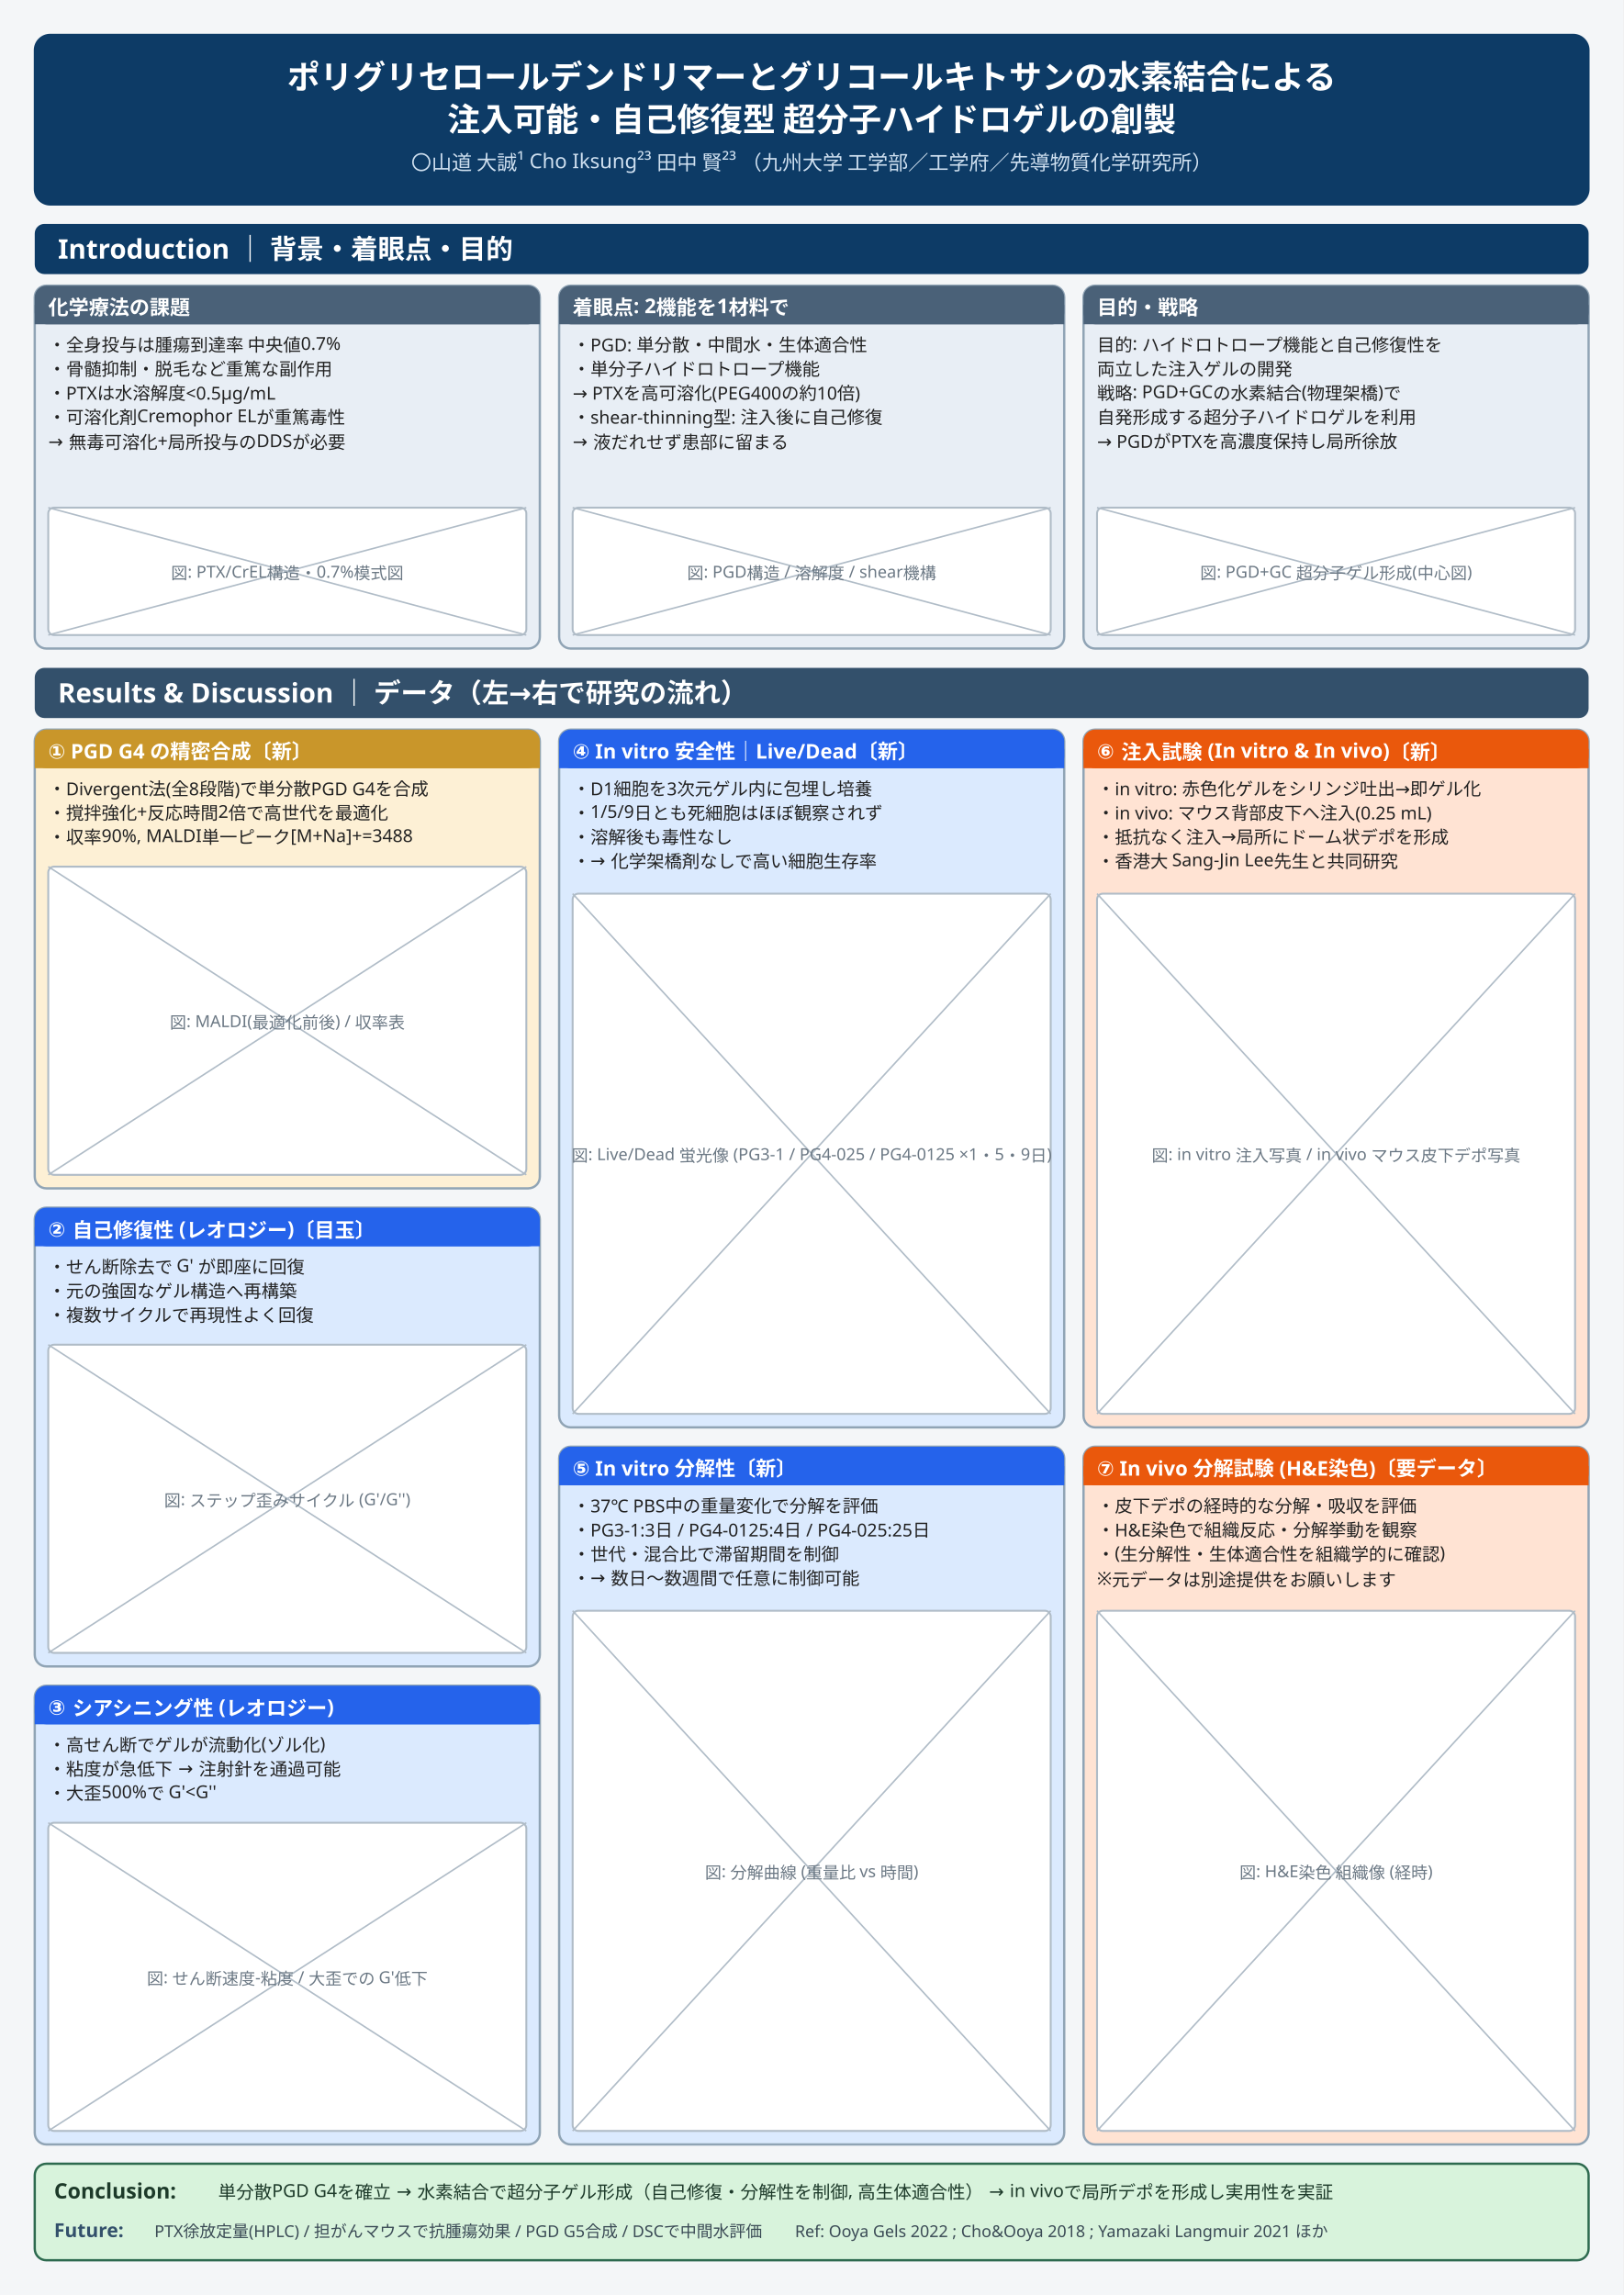
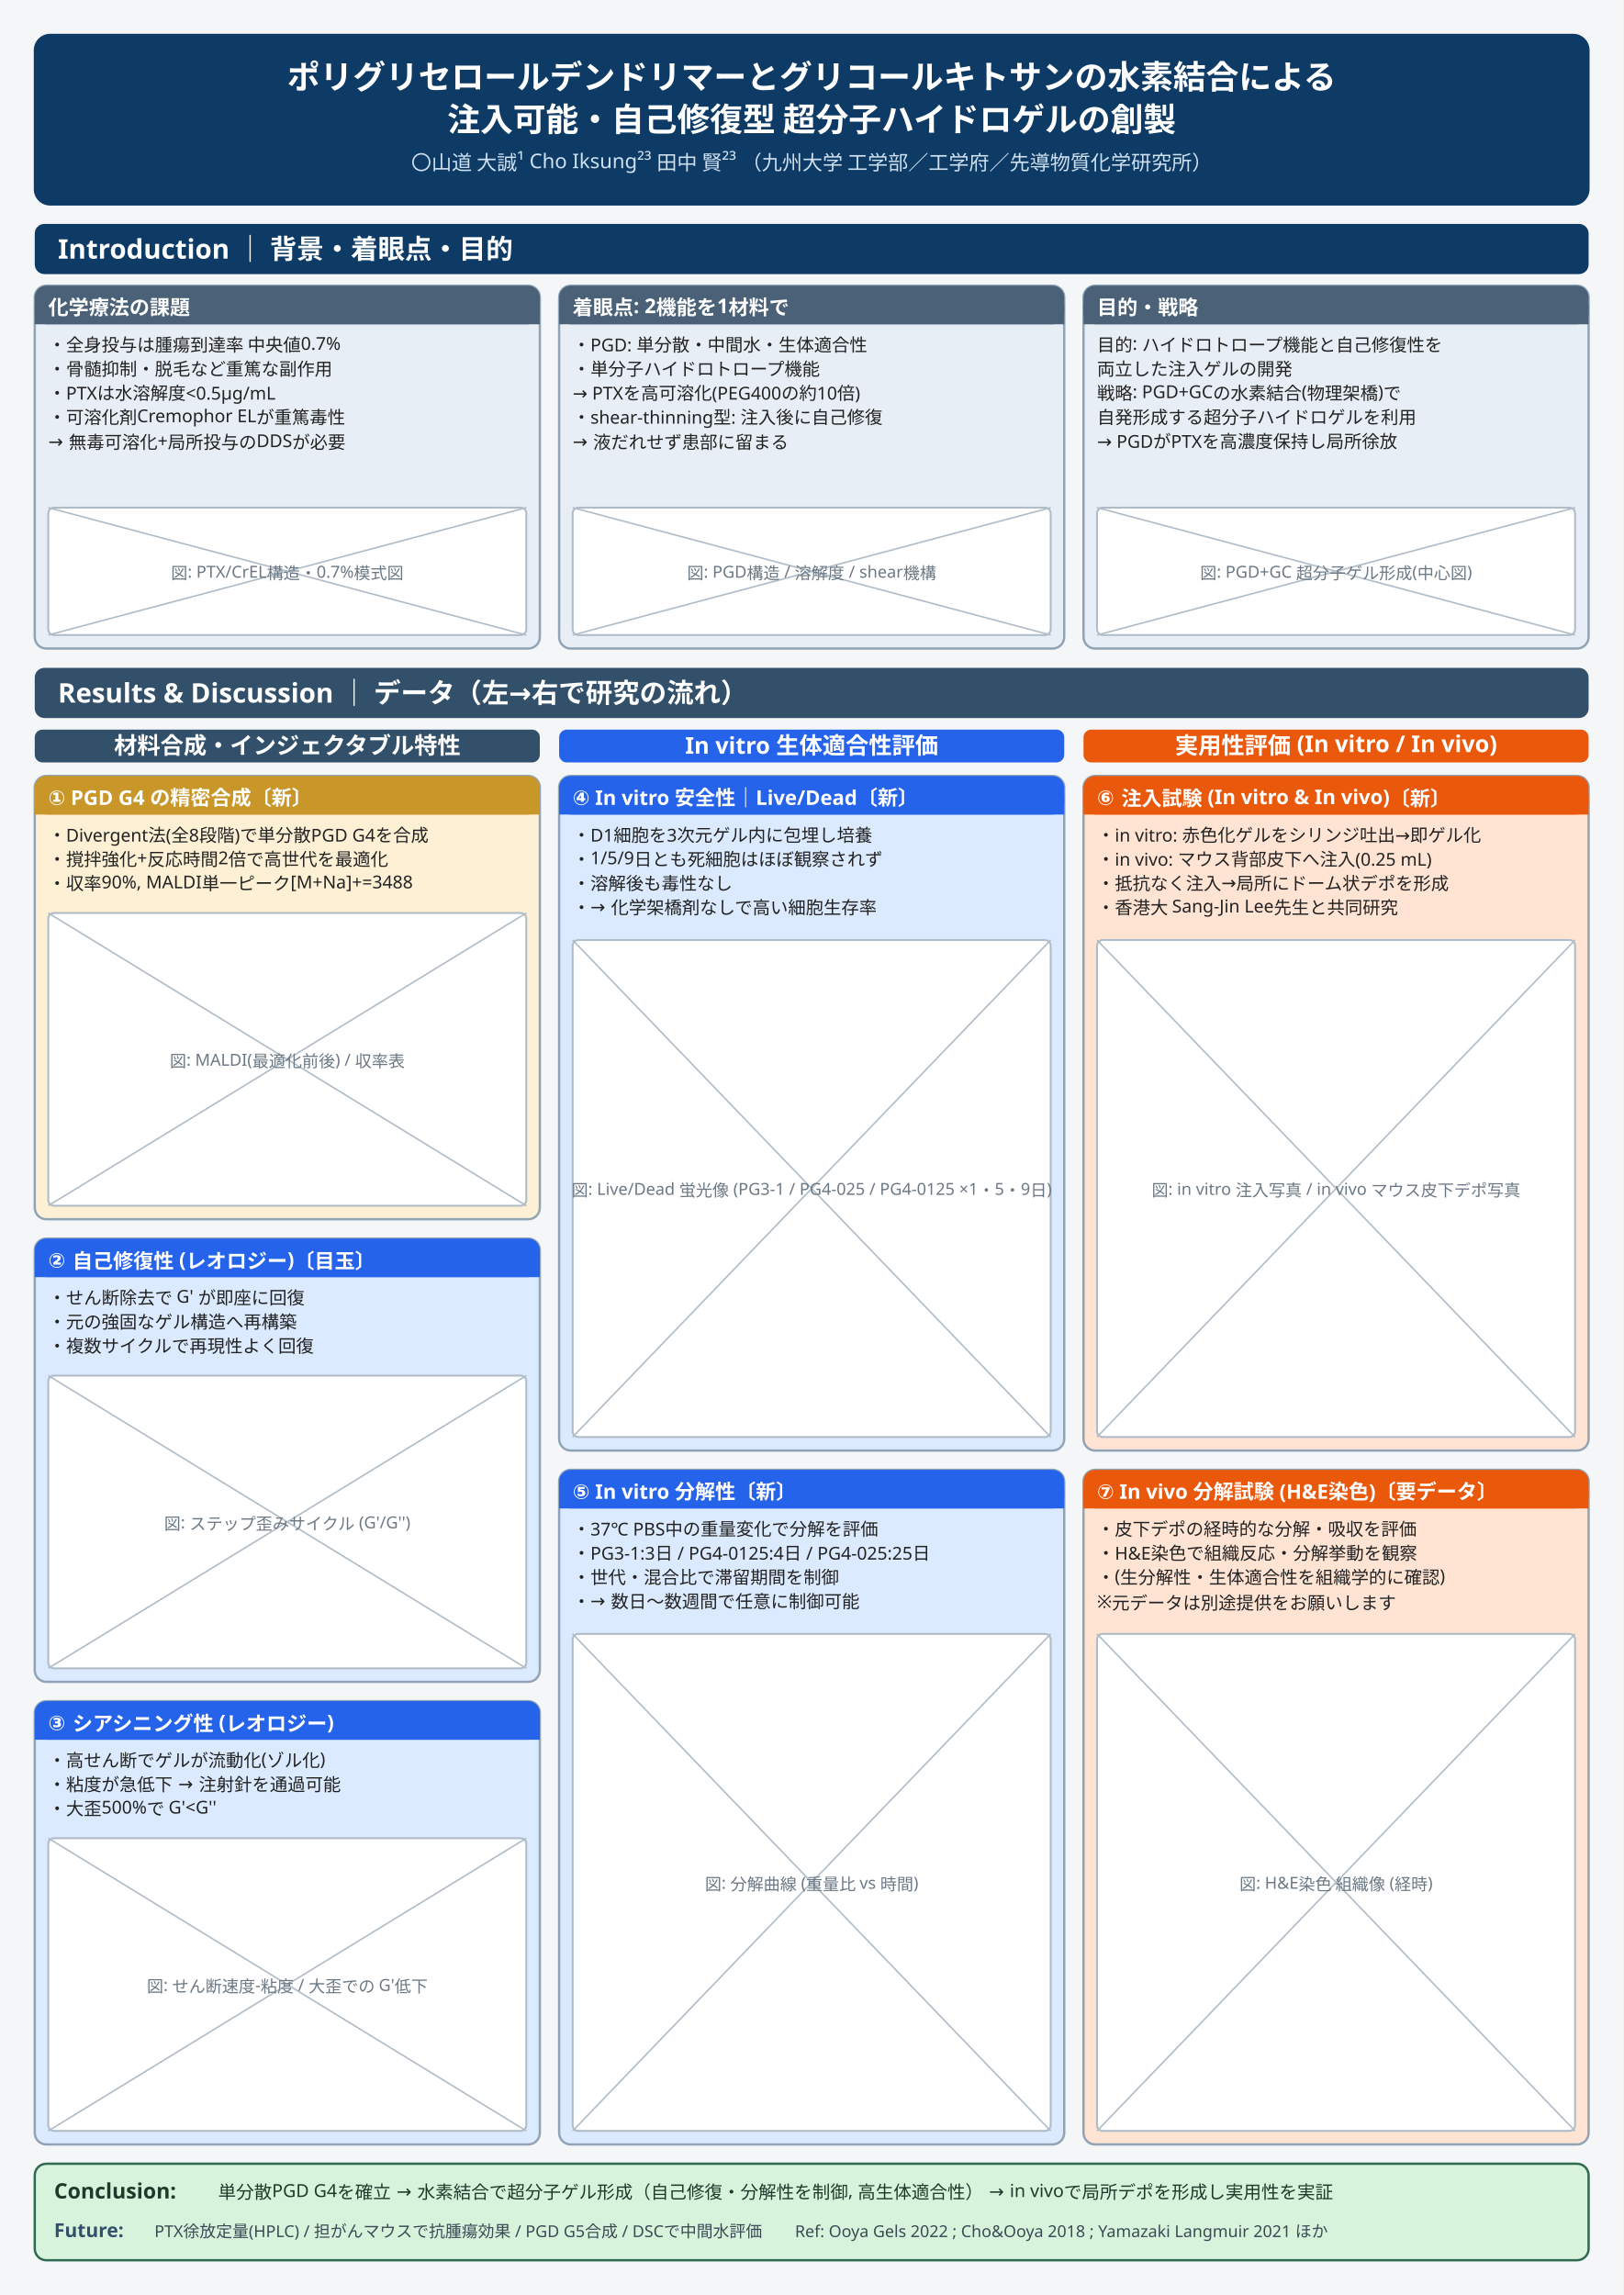
<svg xmlns="http://www.w3.org/2000/svg" width="841" height="1189" viewBox="0 0 841 1189">
  <rect width="841" height="1189" fill="#f4f6f8" />
  <rect x="18" y="18" width="805" height="88" rx="8" fill="#0d3b66" stroke="#0d3b66" stroke-width="1" />
  <text x="420.5" y="46" font-family="IPAGothic, sans-serif" font-size="17" fill="#ffffff" font-weight="bold" text-anchor="middle">ポリグリセロールデンドリマーとグリコールキトサンの水素結合による</text>
  <text x="420.5" y="68" font-family="IPAGothic, sans-serif" font-size="17" fill="#ffffff" font-weight="bold" text-anchor="middle">注入可能・自己修復型 超分子ハイドロゲルの創製</text>
  <text x="420.5" y="88" font-family="IPAGothic, sans-serif" font-size="10.5" fill="#cfe0f0" font-weight="normal" text-anchor="middle">〇山道 大誠¹  Cho Iksung²³  田中 賢²³ （九州大学 工学部／工学府／先導物質化学研究所）</text>
  <rect x="18" y="116" width="805" height="26" rx="5" fill="#0d3b66" />
  <text x="30" y="134" font-family="IPAGothic, sans-serif" font-size="14" fill="#ffffff" font-weight="bold" text-anchor="start">Introduction ｜ 背景・着眼点・目的</text>
  <rect x="18" y="148" width="261.667" height="188" rx="6" fill="#e8eef5" stroke="#90a4b5" stroke-width="1.2" />
  <rect x="18" y="148" width="261.667" height="20" rx="6" fill="#4a6178" />
  <rect x="18" y="158" width="261.667" height="10" fill="#4a6178" />
  <text x="25" y="163" font-family="IPAGothic, sans-serif" font-size="10.5" fill="#ffffff" font-weight="bold" text-anchor="start">化学療法の課題</text>
  <text x="25" y="182" font-family="IPAGothic, sans-serif" font-size="9.2" fill="#222" font-weight="normal" text-anchor="start">・全身投与は腫瘍到達率 中央値0.7%</text>
  <text x="25" y="194.5" font-family="IPAGothic, sans-serif" font-size="9.2" fill="#222" font-weight="normal" text-anchor="start">・骨髄抑制・脱毛など重篤な副作用</text>
  <text x="25" y="207.0" font-family="IPAGothic, sans-serif" font-size="9.2" fill="#222" font-weight="normal" text-anchor="start">・PTXは水溶解度&lt;0.5µg/mL</text>
  <text x="25" y="219.5" font-family="IPAGothic, sans-serif" font-size="9.2" fill="#222" font-weight="normal" text-anchor="start">・可溶化剤Cremophor ELが重篤毒性</text>
  <text x="25" y="232.0" font-family="IPAGothic, sans-serif" font-size="9.2" fill="#222" font-weight="normal" text-anchor="start">→ 無毒可溶化+局所投与のDDSが必要</text>
  <rect x="25" y="263" width="247.667" height="66" rx="3" fill="#ffffff" stroke="#b0bcc7" stroke-width="1" />
  <line x1="25" y1="263" x2="272.667" y2="329" stroke="#b0bcc7" stroke-width="0.8" />
  <line x1="25" y1="329" x2="272.667" y2="263" stroke="#b0bcc7" stroke-width="0.8" />
  <text x="148.833" y="300.0" font-family="IPAGothic, sans-serif" font-size="8.6" fill="#6b7884" font-weight="normal" text-anchor="middle">図: PTX/CrEL構造・0.7%模式図</text>
  <rect x="289.667" y="148" width="261.667" height="188" rx="6" fill="#e8eef5" stroke="#90a4b5" stroke-width="1.2" />
  <rect x="289.667" y="148" width="261.667" height="20" rx="6" fill="#4a6178" />
  <rect x="289.667" y="158" width="261.667" height="10" fill="#4a6178" />
  <text x="296.667" y="163" font-family="IPAGothic, sans-serif" font-size="10.5" fill="#ffffff" font-weight="bold" text-anchor="start">着眼点: 2機能を1材料で</text>
  <text x="296.667" y="182" font-family="IPAGothic, sans-serif" font-size="9.2" fill="#222" font-weight="normal" text-anchor="start">・PGD: 単分散・中間水・生体適合性</text>
  <text x="296.667" y="194.5" font-family="IPAGothic, sans-serif" font-size="9.2" fill="#222" font-weight="normal" text-anchor="start">・単分子ハイドロトロープ機能</text>
  <text x="296.667" y="207.0" font-family="IPAGothic, sans-serif" font-size="9.2" fill="#222" font-weight="normal" text-anchor="start">  → PTXを高可溶化(PEG400の約10倍)</text>
  <text x="296.667" y="219.5" font-family="IPAGothic, sans-serif" font-size="9.2" fill="#222" font-weight="normal" text-anchor="start">・shear-thinning型: 注入後に自己修復</text>
  <text x="296.667" y="232.0" font-family="IPAGothic, sans-serif" font-size="9.2" fill="#222" font-weight="normal" text-anchor="start">  → 液だれせず患部に留まる</text>
  <rect x="296.667" y="263" width="247.667" height="66" rx="3" fill="#ffffff" stroke="#b0bcc7" stroke-width="1" />
  <line x1="296.667" y1="263" x2="544.333" y2="329" stroke="#b0bcc7" stroke-width="0.8" />
  <line x1="296.667" y1="329" x2="544.333" y2="263" stroke="#b0bcc7" stroke-width="0.8" />
  <text x="420.5" y="300.0" font-family="IPAGothic, sans-serif" font-size="8.6" fill="#6b7884" font-weight="normal" text-anchor="middle">図: PGD構造 / 溶解度 / shear機構</text>
  <rect x="561.333" y="148" width="261.667" height="188" rx="6" fill="#e8eef5" stroke="#90a4b5" stroke-width="1.2" />
  <rect x="561.333" y="148" width="261.667" height="20" rx="6" fill="#4a6178" />
  <rect x="561.333" y="158" width="261.667" height="10" fill="#4a6178" />
  <text x="568.333" y="163" font-family="IPAGothic, sans-serif" font-size="10.5" fill="#ffffff" font-weight="bold" text-anchor="start">目的・戦略</text>
  <text x="568.333" y="182" font-family="IPAGothic, sans-serif" font-size="9.2" fill="#222" font-weight="normal" text-anchor="start">目的: ハイドロトロープ機能と自己修復性を</text>
  <text x="568.333" y="194.5" font-family="IPAGothic, sans-serif" font-size="9.2" fill="#222" font-weight="normal" text-anchor="start">両立した注入ゲルの開発</text>
  <text x="568.333" y="207.0" font-family="IPAGothic, sans-serif" font-size="9.2" fill="#222" font-weight="normal" text-anchor="start">戦略: PGD+GCの水素結合(物理架橋)で</text>
  <text x="568.333" y="219.5" font-family="IPAGothic, sans-serif" font-size="9.2" fill="#222" font-weight="normal" text-anchor="start">自発形成する超分子ハイドロゲルを利用</text>
  <text x="568.333" y="232.0" font-family="IPAGothic, sans-serif" font-size="9.2" fill="#222" font-weight="normal" text-anchor="start">→ PGDがPTXを高濃度保持し局所徐放</text>
  <rect x="568.333" y="263" width="247.667" height="66" rx="3" fill="#ffffff" stroke="#b0bcc7" stroke-width="1" />
  <line x1="568.333" y1="263" x2="816.0" y2="329" stroke="#b0bcc7" stroke-width="0.8" />
  <line x1="568.333" y1="329" x2="816.0" y2="263" stroke="#b0bcc7" stroke-width="0.8" />
  <text x="692.167" y="300.0" font-family="IPAGothic, sans-serif" font-size="8.6" fill="#6b7884" font-weight="normal" text-anchor="middle">図: PGD+GC 超分子ゲル形成(中心図)</text>
  <rect x="18" y="346" width="805" height="26" rx="5" fill="#33506b" />
  <text x="30" y="364" font-family="IPAGothic, sans-serif" font-size="14" fill="#ffffff" font-weight="bold" text-anchor="start">Results &amp; Discussion ｜ データ（左→右で研究の流れ）</text>
-   <rect x="18" y="378" width="261.667" height="237.667" rx="6" fill="#fdf0d5" stroke="#90a4b5" stroke-width="1.2" />
-   <rect x="18" y="378" width="261.667" height="20" rx="6" fill="#c9962a" />
-   <rect x="18" y="388" width="261.667" height="10" fill="#c9962a" />
-   <text x="25" y="393" font-family="IPAGothic, sans-serif" font-size="10.5" fill="#ffffff" font-weight="bold" text-anchor="start">① PGD G4 の精密合成〔新〕</text>
-   <text x="25" y="412" font-family="IPAGothic, sans-serif" font-size="9.2" fill="#222" font-weight="normal" text-anchor="start">・Divergent法(全8段階)で単分散PGD G4を合成</text>
-   <text x="25" y="424.5" font-family="IPAGothic, sans-serif" font-size="9.2" fill="#222" font-weight="normal" text-anchor="start">・撹拌強化+反応時間2倍で高世代を最適化</text>
-   <text x="25" y="437.0" font-family="IPAGothic, sans-serif" font-size="9.2" fill="#222" font-weight="normal" text-anchor="start">・収率90%, MALDI単一ピーク[M+Na]+=3488</text>
-   <rect x="25" y="449.0" width="247.667" height="159.667" rx="3" fill="#ffffff" stroke="#b0bcc7" stroke-width="1" />
-   <line x1="25" y1="449.0" x2="272.667" y2="608.667" stroke="#b0bcc7" stroke-width="0.8" />
-   <line x1="25" y1="608.667" x2="272.667" y2="449.0" stroke="#b0bcc7" stroke-width="0.8" />
-   <text x="148.833" y="532.833" font-family="IPAGothic, sans-serif" font-size="8.6" fill="#6b7884" font-weight="normal" text-anchor="middle">図: MALDI(最適化前後) / 収率表</text>
-   <rect x="18" y="625.667" width="261.667" height="237.667" rx="6" fill="#dbeafe" stroke="#90a4b5" stroke-width="1.2" />
-   <rect x="18" y="625.667" width="261.667" height="20" rx="6" fill="#2563eb" />
-   <rect x="18" y="635.667" width="261.667" height="10" fill="#2563eb" />
-   <text x="25" y="640.667" font-family="IPAGothic, sans-serif" font-size="10.5" fill="#ffffff" font-weight="bold" text-anchor="start">② 自己修復性 (レオロジー)〔目玉〕</text>
-   <text x="25" y="659.667" font-family="IPAGothic, sans-serif" font-size="9.2" fill="#222" font-weight="normal" text-anchor="start">・せん断除去で G' が即座に回復</text>
-   <text x="25" y="672.167" font-family="IPAGothic, sans-serif" font-size="9.2" fill="#222" font-weight="normal" text-anchor="start">・元の強固なゲル構造へ再構築</text>
-   <text x="25" y="684.667" font-family="IPAGothic, sans-serif" font-size="9.2" fill="#222" font-weight="normal" text-anchor="start">・複数サイクルで再現性よく回復</text>
-   <rect x="25" y="696.667" width="247.667" height="159.667" rx="3" fill="#ffffff" stroke="#b0bcc7" stroke-width="1" />
-   <line x1="25" y1="696.667" x2="272.667" y2="856.333" stroke="#b0bcc7" stroke-width="0.8" />
-   <line x1="25" y1="856.333" x2="272.667" y2="696.667" stroke="#b0bcc7" stroke-width="0.8" />
-   <text x="148.833" y="780.5" font-family="IPAGothic, sans-serif" font-size="8.6" fill="#6b7884" font-weight="normal" text-anchor="middle">図: ステップ歪みサイクル (G'/G'')</text>
-   <rect x="18" y="873.333" width="261.667" height="237.667" rx="6" fill="#dbeafe" stroke="#90a4b5" stroke-width="1.2" />
-   <rect x="18" y="873.333" width="261.667" height="20" rx="6" fill="#2563eb" />
-   <rect x="18" y="883.333" width="261.667" height="10" fill="#2563eb" />
-   <text x="25" y="888.333" font-family="IPAGothic, sans-serif" font-size="10.5" fill="#ffffff" font-weight="bold" text-anchor="start">③ シアシニング性 (レオロジー)</text>
-   <text x="25" y="907.333" font-family="IPAGothic, sans-serif" font-size="9.2" fill="#222" font-weight="normal" text-anchor="start">・高せん断でゲルが流動化(ゾル化)</text>
-   <text x="25" y="919.833" font-family="IPAGothic, sans-serif" font-size="9.2" fill="#222" font-weight="normal" text-anchor="start">・粘度が急低下 → 注射針を通過可能</text>
-   <text x="25" y="932.333" font-family="IPAGothic, sans-serif" font-size="9.2" fill="#222" font-weight="normal" text-anchor="start">・大歪500%で G'&lt;G''</text>
-   <rect x="25" y="944.333" width="247.667" height="159.667" rx="3" fill="#ffffff" stroke="#b0bcc7" stroke-width="1" />
-   <line x1="25" y1="944.333" x2="272.667" y2="1104.0" stroke="#b0bcc7" stroke-width="0.8" />
-   <line x1="25" y1="1104.0" x2="272.667" y2="944.333" stroke="#b0bcc7" stroke-width="0.8" />
-   <text x="148.833" y="1028.167" font-family="IPAGothic, sans-serif" font-size="8.6" fill="#6b7884" font-weight="normal" text-anchor="middle">図: せん断速度-粘度 / 大歪での G'低下</text>
-   <rect x="289.667" y="378" width="261.667" height="361.5" rx="6" fill="#dbeafe" stroke="#90a4b5" stroke-width="1.2" />
-   <rect x="289.667" y="378" width="261.667" height="20" rx="6" fill="#2563eb" />
-   <rect x="289.667" y="388" width="261.667" height="10" fill="#2563eb" />
-   <text x="296.667" y="393" font-family="IPAGothic, sans-serif" font-size="10.5" fill="#ffffff" font-weight="bold" text-anchor="start">④ In vitro 安全性｜Live/Dead〔新〕</text>
-   <text x="296.667" y="412" font-family="IPAGothic, sans-serif" font-size="9.2" fill="#222" font-weight="normal" text-anchor="start">・D1細胞を3次元ゲル内に包埋し培養</text>
-   <text x="296.667" y="424.5" font-family="IPAGothic, sans-serif" font-size="9.2" fill="#222" font-weight="normal" text-anchor="start">・1/5/9日とも死細胞はほぼ観察されず</text>
-   <text x="296.667" y="437.0" font-family="IPAGothic, sans-serif" font-size="9.2" fill="#222" font-weight="normal" text-anchor="start">・溶解後も毒性なし</text>
-   <text x="296.667" y="449.5" font-family="IPAGothic, sans-serif" font-size="9.2" fill="#222" font-weight="normal" text-anchor="start">・→ 化学架橋剤なしで高い細胞生存率</text>
-   <rect x="296.667" y="463.0" width="247.667" height="269.5" rx="3" fill="#ffffff" stroke="#b0bcc7" stroke-width="1" />
-   <line x1="296.667" y1="463.0" x2="544.333" y2="732.5" stroke="#b0bcc7" stroke-width="0.8" />
-   <line x1="296.667" y1="732.5" x2="544.333" y2="463.0" stroke="#b0bcc7" stroke-width="0.8" />
-   <text x="420.5" y="601.75" font-family="IPAGothic, sans-serif" font-size="8.6" fill="#6b7884" font-weight="normal" text-anchor="middle">図: Live/Dead 蛍光像 (PG3-1 / PG4-025 / PG4-0125 ×1・5・9日)</text>
-   <rect x="289.667" y="749.5" width="261.667" height="361.5" rx="6" fill="#dbeafe" stroke="#90a4b5" stroke-width="1.2" />
-   <rect x="289.667" y="749.5" width="261.667" height="20" rx="6" fill="#2563eb" />
-   <rect x="289.667" y="759.5" width="261.667" height="10" fill="#2563eb" />
-   <text x="296.667" y="764.5" font-family="IPAGothic, sans-serif" font-size="10.5" fill="#ffffff" font-weight="bold" text-anchor="start">⑤ In vitro 分解性〔新〕</text>
-   <text x="296.667" y="783.5" font-family="IPAGothic, sans-serif" font-size="9.2" fill="#222" font-weight="normal" text-anchor="start">・37℃ PBS中の重量変化で分解を評価</text>
-   <text x="296.667" y="796.0" font-family="IPAGothic, sans-serif" font-size="9.2" fill="#222" font-weight="normal" text-anchor="start">・PG3-1:3日 / PG4-0125:4日 / PG4-025:25日</text>
-   <text x="296.667" y="808.5" font-family="IPAGothic, sans-serif" font-size="9.2" fill="#222" font-weight="normal" text-anchor="start">・世代・混合比で滞留期間を制御</text>
-   <text x="296.667" y="821.0" font-family="IPAGothic, sans-serif" font-size="9.2" fill="#222" font-weight="normal" text-anchor="start">・→ 数日〜数週間で任意に制御可能</text>
-   <rect x="296.667" y="834.5" width="247.667" height="269.5" rx="3" fill="#ffffff" stroke="#b0bcc7" stroke-width="1" />
-   <line x1="296.667" y1="834.5" x2="544.333" y2="1104.0" stroke="#b0bcc7" stroke-width="0.8" />
-   <line x1="296.667" y1="1104.0" x2="544.333" y2="834.5" stroke="#b0bcc7" stroke-width="0.8" />
-   <text x="420.5" y="973.25" font-family="IPAGothic, sans-serif" font-size="8.6" fill="#6b7884" font-weight="normal" text-anchor="middle">図: 分解曲線 (重量比 vs 時間)</text>
-   <rect x="561.333" y="378" width="261.667" height="361.5" rx="6" fill="#ffe3d3" stroke="#90a4b5" stroke-width="1.2" />
-   <rect x="561.333" y="378" width="261.667" height="20" rx="6" fill="#ea580c" />
-   <rect x="561.333" y="388" width="261.667" height="10" fill="#ea580c" />
-   <text x="568.333" y="393" font-family="IPAGothic, sans-serif" font-size="10.5" fill="#ffffff" font-weight="bold" text-anchor="start">⑥ 注入試験 (In vitro &amp; In vivo)〔新〕</text>
-   <text x="568.333" y="412" font-family="IPAGothic, sans-serif" font-size="9.2" fill="#222" font-weight="normal" text-anchor="start">・in vitro: 赤色化ゲルをシリンジ吐出→即ゲル化</text>
-   <text x="568.333" y="424.5" font-family="IPAGothic, sans-serif" font-size="9.2" fill="#222" font-weight="normal" text-anchor="start">・in vivo: マウス背部皮下へ注入(0.25 mL)</text>
-   <text x="568.333" y="437.0" font-family="IPAGothic, sans-serif" font-size="9.2" fill="#222" font-weight="normal" text-anchor="start">・抵抗なく注入→局所にドーム状デポを形成</text>
-   <text x="568.333" y="449.5" font-family="IPAGothic, sans-serif" font-size="9.2" fill="#222" font-weight="normal" text-anchor="start">・香港大 Sang-Jin Lee先生と共同研究</text>
-   <rect x="568.333" y="463.0" width="247.667" height="269.5" rx="3" fill="#ffffff" stroke="#b0bcc7" stroke-width="1" />
-   <line x1="568.333" y1="463.0" x2="816.0" y2="732.5" stroke="#b0bcc7" stroke-width="0.8" />
-   <line x1="568.333" y1="732.5" x2="816.0" y2="463.0" stroke="#b0bcc7" stroke-width="0.8" />
-   <text x="692.167" y="601.75" font-family="IPAGothic, sans-serif" font-size="8.6" fill="#6b7884" font-weight="normal" text-anchor="middle">図: in vitro 注入写真 / in vivo マウス皮下デポ写真</text>
-   <rect x="561.333" y="749.5" width="261.667" height="361.5" rx="6" fill="#ffe3d3" stroke="#90a4b5" stroke-width="1.2" />
-   <rect x="561.333" y="749.5" width="261.667" height="20" rx="6" fill="#ea580c" />
-   <rect x="561.333" y="759.5" width="261.667" height="10" fill="#ea580c" />
-   <text x="568.333" y="764.5" font-family="IPAGothic, sans-serif" font-size="10.5" fill="#ffffff" font-weight="bold" text-anchor="start">⑦ In vivo 分解試験 (H&amp;E染色)〔要データ〕</text>
-   <text x="568.333" y="783.5" font-family="IPAGothic, sans-serif" font-size="9.2" fill="#222" font-weight="normal" text-anchor="start">・皮下デポの経時的な分解・吸収を評価</text>
-   <text x="568.333" y="796.0" font-family="IPAGothic, sans-serif" font-size="9.2" fill="#222" font-weight="normal" text-anchor="start">・H&amp;E染色で組織反応・分解挙動を観察</text>
-   <text x="568.333" y="808.5" font-family="IPAGothic, sans-serif" font-size="9.2" fill="#222" font-weight="normal" text-anchor="start">・(生分解性・生体適合性を組織学的に確認)</text>
-   <text x="568.333" y="821.0" font-family="IPAGothic, sans-serif" font-size="9.2" fill="#222" font-weight="normal" text-anchor="start">※元データは別途提供をお願いします</text>
-   <rect x="568.333" y="834.5" width="247.667" height="269.5" rx="3" fill="#ffffff" stroke="#b0bcc7" stroke-width="1" />
-   <line x1="568.333" y1="834.5" x2="816.0" y2="1104.0" stroke="#b0bcc7" stroke-width="0.8" />
-   <line x1="568.333" y1="1104.0" x2="816.0" y2="834.5" stroke="#b0bcc7" stroke-width="0.8" />
-   <text x="692.167" y="973.25" font-family="IPAGothic, sans-serif" font-size="8.6" fill="#6b7884" font-weight="normal" text-anchor="middle">図: H&amp;E染色 組織像 (経時)</text>
+   <rect x="18" y="378" width="261.667" height="17" rx="4" fill="#33506b" />
+   <text x="148.833" y="390.5" font-family="IPAGothic, sans-serif" font-size="12" fill="#ffffff" font-weight="bold" text-anchor="middle">材料合成・インジェクタブル特性</text>
+   <rect x="289.667" y="378" width="261.667" height="17" rx="4" fill="#2563eb" />
+   <text x="420.5" y="390.5" font-family="IPAGothic, sans-serif" font-size="12" fill="#ffffff" font-weight="bold" text-anchor="middle">In vitro 生体適合性評価</text>
+   <rect x="561.333" y="378" width="261.667" height="17" rx="4" fill="#ea580c" />
+   <text x="692.167" y="390.5" font-family="IPAGothic, sans-serif" font-size="12" fill="#ffffff" font-weight="bold" text-anchor="middle">実用性評価 (In vitro / In vivo)</text>
+   <rect x="18" y="402" width="261.667" height="229.667" rx="6" fill="#fdf0d5" stroke="#90a4b5" stroke-width="1.2" />
+   <rect x="18" y="402" width="261.667" height="20" rx="6" fill="#c9962a" />
+   <rect x="18" y="412" width="261.667" height="10" fill="#c9962a" />
+   <text x="25" y="417" font-family="IPAGothic, sans-serif" font-size="10.5" fill="#ffffff" font-weight="bold" text-anchor="start">① PGD G4 の精密合成〔新〕</text>
+   <text x="25" y="436" font-family="IPAGothic, sans-serif" font-size="9.2" fill="#222" font-weight="normal" text-anchor="start">・Divergent法(全8段階)で単分散PGD G4を合成</text>
+   <text x="25" y="448.5" font-family="IPAGothic, sans-serif" font-size="9.2" fill="#222" font-weight="normal" text-anchor="start">・撹拌強化+反応時間2倍で高世代を最適化</text>
+   <text x="25" y="461.0" font-family="IPAGothic, sans-serif" font-size="9.2" fill="#222" font-weight="normal" text-anchor="start">・収率90%, MALDI単一ピーク[M+Na]+=3488</text>
+   <rect x="25" y="473.0" width="247.667" height="151.667" rx="3" fill="#ffffff" stroke="#b0bcc7" stroke-width="1" />
+   <line x1="25" y1="473.0" x2="272.667" y2="624.667" stroke="#b0bcc7" stroke-width="0.8" />
+   <line x1="25" y1="624.667" x2="272.667" y2="473.0" stroke="#b0bcc7" stroke-width="0.8" />
+   <text x="148.833" y="552.833" font-family="IPAGothic, sans-serif" font-size="8.6" fill="#6b7884" font-weight="normal" text-anchor="middle">図: MALDI(最適化前後) / 収率表</text>
+   <rect x="18" y="641.667" width="261.667" height="229.667" rx="6" fill="#dbeafe" stroke="#90a4b5" stroke-width="1.2" />
+   <rect x="18" y="641.667" width="261.667" height="20" rx="6" fill="#2563eb" />
+   <rect x="18" y="651.667" width="261.667" height="10" fill="#2563eb" />
+   <text x="25" y="656.667" font-family="IPAGothic, sans-serif" font-size="10.5" fill="#ffffff" font-weight="bold" text-anchor="start">② 自己修復性 (レオロジー)〔目玉〕</text>
+   <text x="25" y="675.667" font-family="IPAGothic, sans-serif" font-size="9.2" fill="#222" font-weight="normal" text-anchor="start">・せん断除去で G' が即座に回復</text>
+   <text x="25" y="688.167" font-family="IPAGothic, sans-serif" font-size="9.2" fill="#222" font-weight="normal" text-anchor="start">・元の強固なゲル構造へ再構築</text>
+   <text x="25" y="700.667" font-family="IPAGothic, sans-serif" font-size="9.2" fill="#222" font-weight="normal" text-anchor="start">・複数サイクルで再現性よく回復</text>
+   <rect x="25" y="712.667" width="247.667" height="151.667" rx="3" fill="#ffffff" stroke="#b0bcc7" stroke-width="1" />
+   <line x1="25" y1="712.667" x2="272.667" y2="864.333" stroke="#b0bcc7" stroke-width="0.8" />
+   <line x1="25" y1="864.333" x2="272.667" y2="712.667" stroke="#b0bcc7" stroke-width="0.8" />
+   <text x="148.833" y="792.5" font-family="IPAGothic, sans-serif" font-size="8.6" fill="#6b7884" font-weight="normal" text-anchor="middle">図: ステップ歪みサイクル (G'/G'')</text>
+   <rect x="18" y="881.333" width="261.667" height="229.667" rx="6" fill="#dbeafe" stroke="#90a4b5" stroke-width="1.2" />
+   <rect x="18" y="881.333" width="261.667" height="20" rx="6" fill="#2563eb" />
+   <rect x="18" y="891.333" width="261.667" height="10" fill="#2563eb" />
+   <text x="25" y="896.333" font-family="IPAGothic, sans-serif" font-size="10.5" fill="#ffffff" font-weight="bold" text-anchor="start">③ シアシニング性 (レオロジー)</text>
+   <text x="25" y="915.333" font-family="IPAGothic, sans-serif" font-size="9.2" fill="#222" font-weight="normal" text-anchor="start">・高せん断でゲルが流動化(ゾル化)</text>
+   <text x="25" y="927.833" font-family="IPAGothic, sans-serif" font-size="9.2" fill="#222" font-weight="normal" text-anchor="start">・粘度が急低下 → 注射針を通過可能</text>
+   <text x="25" y="940.333" font-family="IPAGothic, sans-serif" font-size="9.2" fill="#222" font-weight="normal" text-anchor="start">・大歪500%で G'&lt;G''</text>
+   <rect x="25" y="952.333" width="247.667" height="151.667" rx="3" fill="#ffffff" stroke="#b0bcc7" stroke-width="1" />
+   <line x1="25" y1="952.333" x2="272.667" y2="1104.0" stroke="#b0bcc7" stroke-width="0.8" />
+   <line x1="25" y1="1104.0" x2="272.667" y2="952.333" stroke="#b0bcc7" stroke-width="0.8" />
+   <text x="148.833" y="1032.167" font-family="IPAGothic, sans-serif" font-size="8.6" fill="#6b7884" font-weight="normal" text-anchor="middle">図: せん断速度-粘度 / 大歪での G'低下</text>
+   <rect x="289.667" y="402" width="261.667" height="349.5" rx="6" fill="#dbeafe" stroke="#90a4b5" stroke-width="1.2" />
+   <rect x="289.667" y="402" width="261.667" height="20" rx="6" fill="#2563eb" />
+   <rect x="289.667" y="412" width="261.667" height="10" fill="#2563eb" />
+   <text x="296.667" y="417" font-family="IPAGothic, sans-serif" font-size="10.5" fill="#ffffff" font-weight="bold" text-anchor="start">④ In vitro 安全性｜Live/Dead〔新〕</text>
+   <text x="296.667" y="436" font-family="IPAGothic, sans-serif" font-size="9.2" fill="#222" font-weight="normal" text-anchor="start">・D1細胞を3次元ゲル内に包埋し培養</text>
+   <text x="296.667" y="448.5" font-family="IPAGothic, sans-serif" font-size="9.2" fill="#222" font-weight="normal" text-anchor="start">・1/5/9日とも死細胞はほぼ観察されず</text>
+   <text x="296.667" y="461.0" font-family="IPAGothic, sans-serif" font-size="9.2" fill="#222" font-weight="normal" text-anchor="start">・溶解後も毒性なし</text>
+   <text x="296.667" y="473.5" font-family="IPAGothic, sans-serif" font-size="9.2" fill="#222" font-weight="normal" text-anchor="start">・→ 化学架橋剤なしで高い細胞生存率</text>
+   <rect x="296.667" y="487.0" width="247.667" height="257.5" rx="3" fill="#ffffff" stroke="#b0bcc7" stroke-width="1" />
+   <line x1="296.667" y1="487.0" x2="544.333" y2="744.5" stroke="#b0bcc7" stroke-width="0.8" />
+   <line x1="296.667" y1="744.5" x2="544.333" y2="487.0" stroke="#b0bcc7" stroke-width="0.8" />
+   <text x="420.5" y="619.75" font-family="IPAGothic, sans-serif" font-size="8.6" fill="#6b7884" font-weight="normal" text-anchor="middle">図: Live/Dead 蛍光像 (PG3-1 / PG4-025 / PG4-0125 ×1・5・9日)</text>
+   <rect x="289.667" y="761.5" width="261.667" height="349.5" rx="6" fill="#dbeafe" stroke="#90a4b5" stroke-width="1.2" />
+   <rect x="289.667" y="761.5" width="261.667" height="20" rx="6" fill="#2563eb" />
+   <rect x="289.667" y="771.5" width="261.667" height="10" fill="#2563eb" />
+   <text x="296.667" y="776.5" font-family="IPAGothic, sans-serif" font-size="10.5" fill="#ffffff" font-weight="bold" text-anchor="start">⑤ In vitro 分解性〔新〕</text>
+   <text x="296.667" y="795.5" font-family="IPAGothic, sans-serif" font-size="9.2" fill="#222" font-weight="normal" text-anchor="start">・37℃ PBS中の重量変化で分解を評価</text>
+   <text x="296.667" y="808.0" font-family="IPAGothic, sans-serif" font-size="9.2" fill="#222" font-weight="normal" text-anchor="start">・PG3-1:3日 / PG4-0125:4日 / PG4-025:25日</text>
+   <text x="296.667" y="820.5" font-family="IPAGothic, sans-serif" font-size="9.2" fill="#222" font-weight="normal" text-anchor="start">・世代・混合比で滞留期間を制御</text>
+   <text x="296.667" y="833.0" font-family="IPAGothic, sans-serif" font-size="9.2" fill="#222" font-weight="normal" text-anchor="start">・→ 数日〜数週間で任意に制御可能</text>
+   <rect x="296.667" y="846.5" width="247.667" height="257.5" rx="3" fill="#ffffff" stroke="#b0bcc7" stroke-width="1" />
+   <line x1="296.667" y1="846.5" x2="544.333" y2="1104.0" stroke="#b0bcc7" stroke-width="0.8" />
+   <line x1="296.667" y1="1104.0" x2="544.333" y2="846.5" stroke="#b0bcc7" stroke-width="0.8" />
+   <text x="420.5" y="979.25" font-family="IPAGothic, sans-serif" font-size="8.6" fill="#6b7884" font-weight="normal" text-anchor="middle">図: 分解曲線 (重量比 vs 時間)</text>
+   <rect x="561.333" y="402" width="261.667" height="349.5" rx="6" fill="#ffe3d3" stroke="#90a4b5" stroke-width="1.2" />
+   <rect x="561.333" y="402" width="261.667" height="20" rx="6" fill="#ea580c" />
+   <rect x="561.333" y="412" width="261.667" height="10" fill="#ea580c" />
+   <text x="568.333" y="417" font-family="IPAGothic, sans-serif" font-size="10.5" fill="#ffffff" font-weight="bold" text-anchor="start">⑥ 注入試験 (In vitro &amp; In vivo)〔新〕</text>
+   <text x="568.333" y="436" font-family="IPAGothic, sans-serif" font-size="9.2" fill="#222" font-weight="normal" text-anchor="start">・in vitro: 赤色化ゲルをシリンジ吐出→即ゲル化</text>
+   <text x="568.333" y="448.5" font-family="IPAGothic, sans-serif" font-size="9.2" fill="#222" font-weight="normal" text-anchor="start">・in vivo: マウス背部皮下へ注入(0.25 mL)</text>
+   <text x="568.333" y="461.0" font-family="IPAGothic, sans-serif" font-size="9.2" fill="#222" font-weight="normal" text-anchor="start">・抵抗なく注入→局所にドーム状デポを形成</text>
+   <text x="568.333" y="473.5" font-family="IPAGothic, sans-serif" font-size="9.2" fill="#222" font-weight="normal" text-anchor="start">・香港大 Sang-Jin Lee先生と共同研究</text>
+   <rect x="568.333" y="487.0" width="247.667" height="257.5" rx="3" fill="#ffffff" stroke="#b0bcc7" stroke-width="1" />
+   <line x1="568.333" y1="487.0" x2="816.0" y2="744.5" stroke="#b0bcc7" stroke-width="0.8" />
+   <line x1="568.333" y1="744.5" x2="816.0" y2="487.0" stroke="#b0bcc7" stroke-width="0.8" />
+   <text x="692.167" y="619.75" font-family="IPAGothic, sans-serif" font-size="8.6" fill="#6b7884" font-weight="normal" text-anchor="middle">図: in vitro 注入写真 / in vivo マウス皮下デポ写真</text>
+   <rect x="561.333" y="761.5" width="261.667" height="349.5" rx="6" fill="#ffe3d3" stroke="#90a4b5" stroke-width="1.2" />
+   <rect x="561.333" y="761.5" width="261.667" height="20" rx="6" fill="#ea580c" />
+   <rect x="561.333" y="771.5" width="261.667" height="10" fill="#ea580c" />
+   <text x="568.333" y="776.5" font-family="IPAGothic, sans-serif" font-size="10.5" fill="#ffffff" font-weight="bold" text-anchor="start">⑦ In vivo 分解試験 (H&amp;E染色)〔要データ〕</text>
+   <text x="568.333" y="795.5" font-family="IPAGothic, sans-serif" font-size="9.2" fill="#222" font-weight="normal" text-anchor="start">・皮下デポの経時的な分解・吸収を評価</text>
+   <text x="568.333" y="808.0" font-family="IPAGothic, sans-serif" font-size="9.2" fill="#222" font-weight="normal" text-anchor="start">・H&amp;E染色で組織反応・分解挙動を観察</text>
+   <text x="568.333" y="820.5" font-family="IPAGothic, sans-serif" font-size="9.2" fill="#222" font-weight="normal" text-anchor="start">・(生分解性・生体適合性を組織学的に確認)</text>
+   <text x="568.333" y="833.0" font-family="IPAGothic, sans-serif" font-size="9.2" fill="#222" font-weight="normal" text-anchor="start">※元データは別途提供をお願いします</text>
+   <rect x="568.333" y="846.5" width="247.667" height="257.5" rx="3" fill="#ffffff" stroke="#b0bcc7" stroke-width="1" />
+   <line x1="568.333" y1="846.5" x2="816.0" y2="1104.0" stroke="#b0bcc7" stroke-width="0.8" />
+   <line x1="568.333" y1="1104.0" x2="816.0" y2="846.5" stroke="#b0bcc7" stroke-width="0.8" />
+   <text x="692.167" y="979.25" font-family="IPAGothic, sans-serif" font-size="8.6" fill="#6b7884" font-weight="normal" text-anchor="middle">図: H&amp;E染色 組織像 (経時)</text>
  <rect x="18" y="1121" width="805" height="50" rx="6" fill="#d8f3dc" stroke="#2d6a4f" stroke-width="1.2" />
  <text x="28" y="1139" font-family="IPAGothic, sans-serif" font-size="11" fill="#1d3a2a" font-weight="bold" text-anchor="start">Conclusion:</text>
  <text x="113" y="1139" font-family="IPAGothic, sans-serif" font-size="9.3" fill="#1d3a2a" font-weight="normal" text-anchor="start">単分散PGD G4を確立 → 水素結合で超分子ゲル形成（自己修復・分解性を制御, 高生体適合性） → in vivoで局所デポを形成し実用性を実証</text>
  <text x="28" y="1159" font-family="IPAGothic, sans-serif" font-size="10" fill="#33506b" font-weight="bold" text-anchor="start">Future:</text>
  <text x="80" y="1159" font-family="IPAGothic, sans-serif" font-size="8.5" fill="#3a4a55" font-weight="normal" text-anchor="start">PTX徐放定量(HPLC) / 担がんマウスで抗腫瘍効果 / PGD G5合成 / DSCで中間水評価　　Ref: Ooya Gels 2022 ; Cho&amp;Ooya 2018 ; Yamazaki Langmuir 2021 ほか</text>
</svg>
